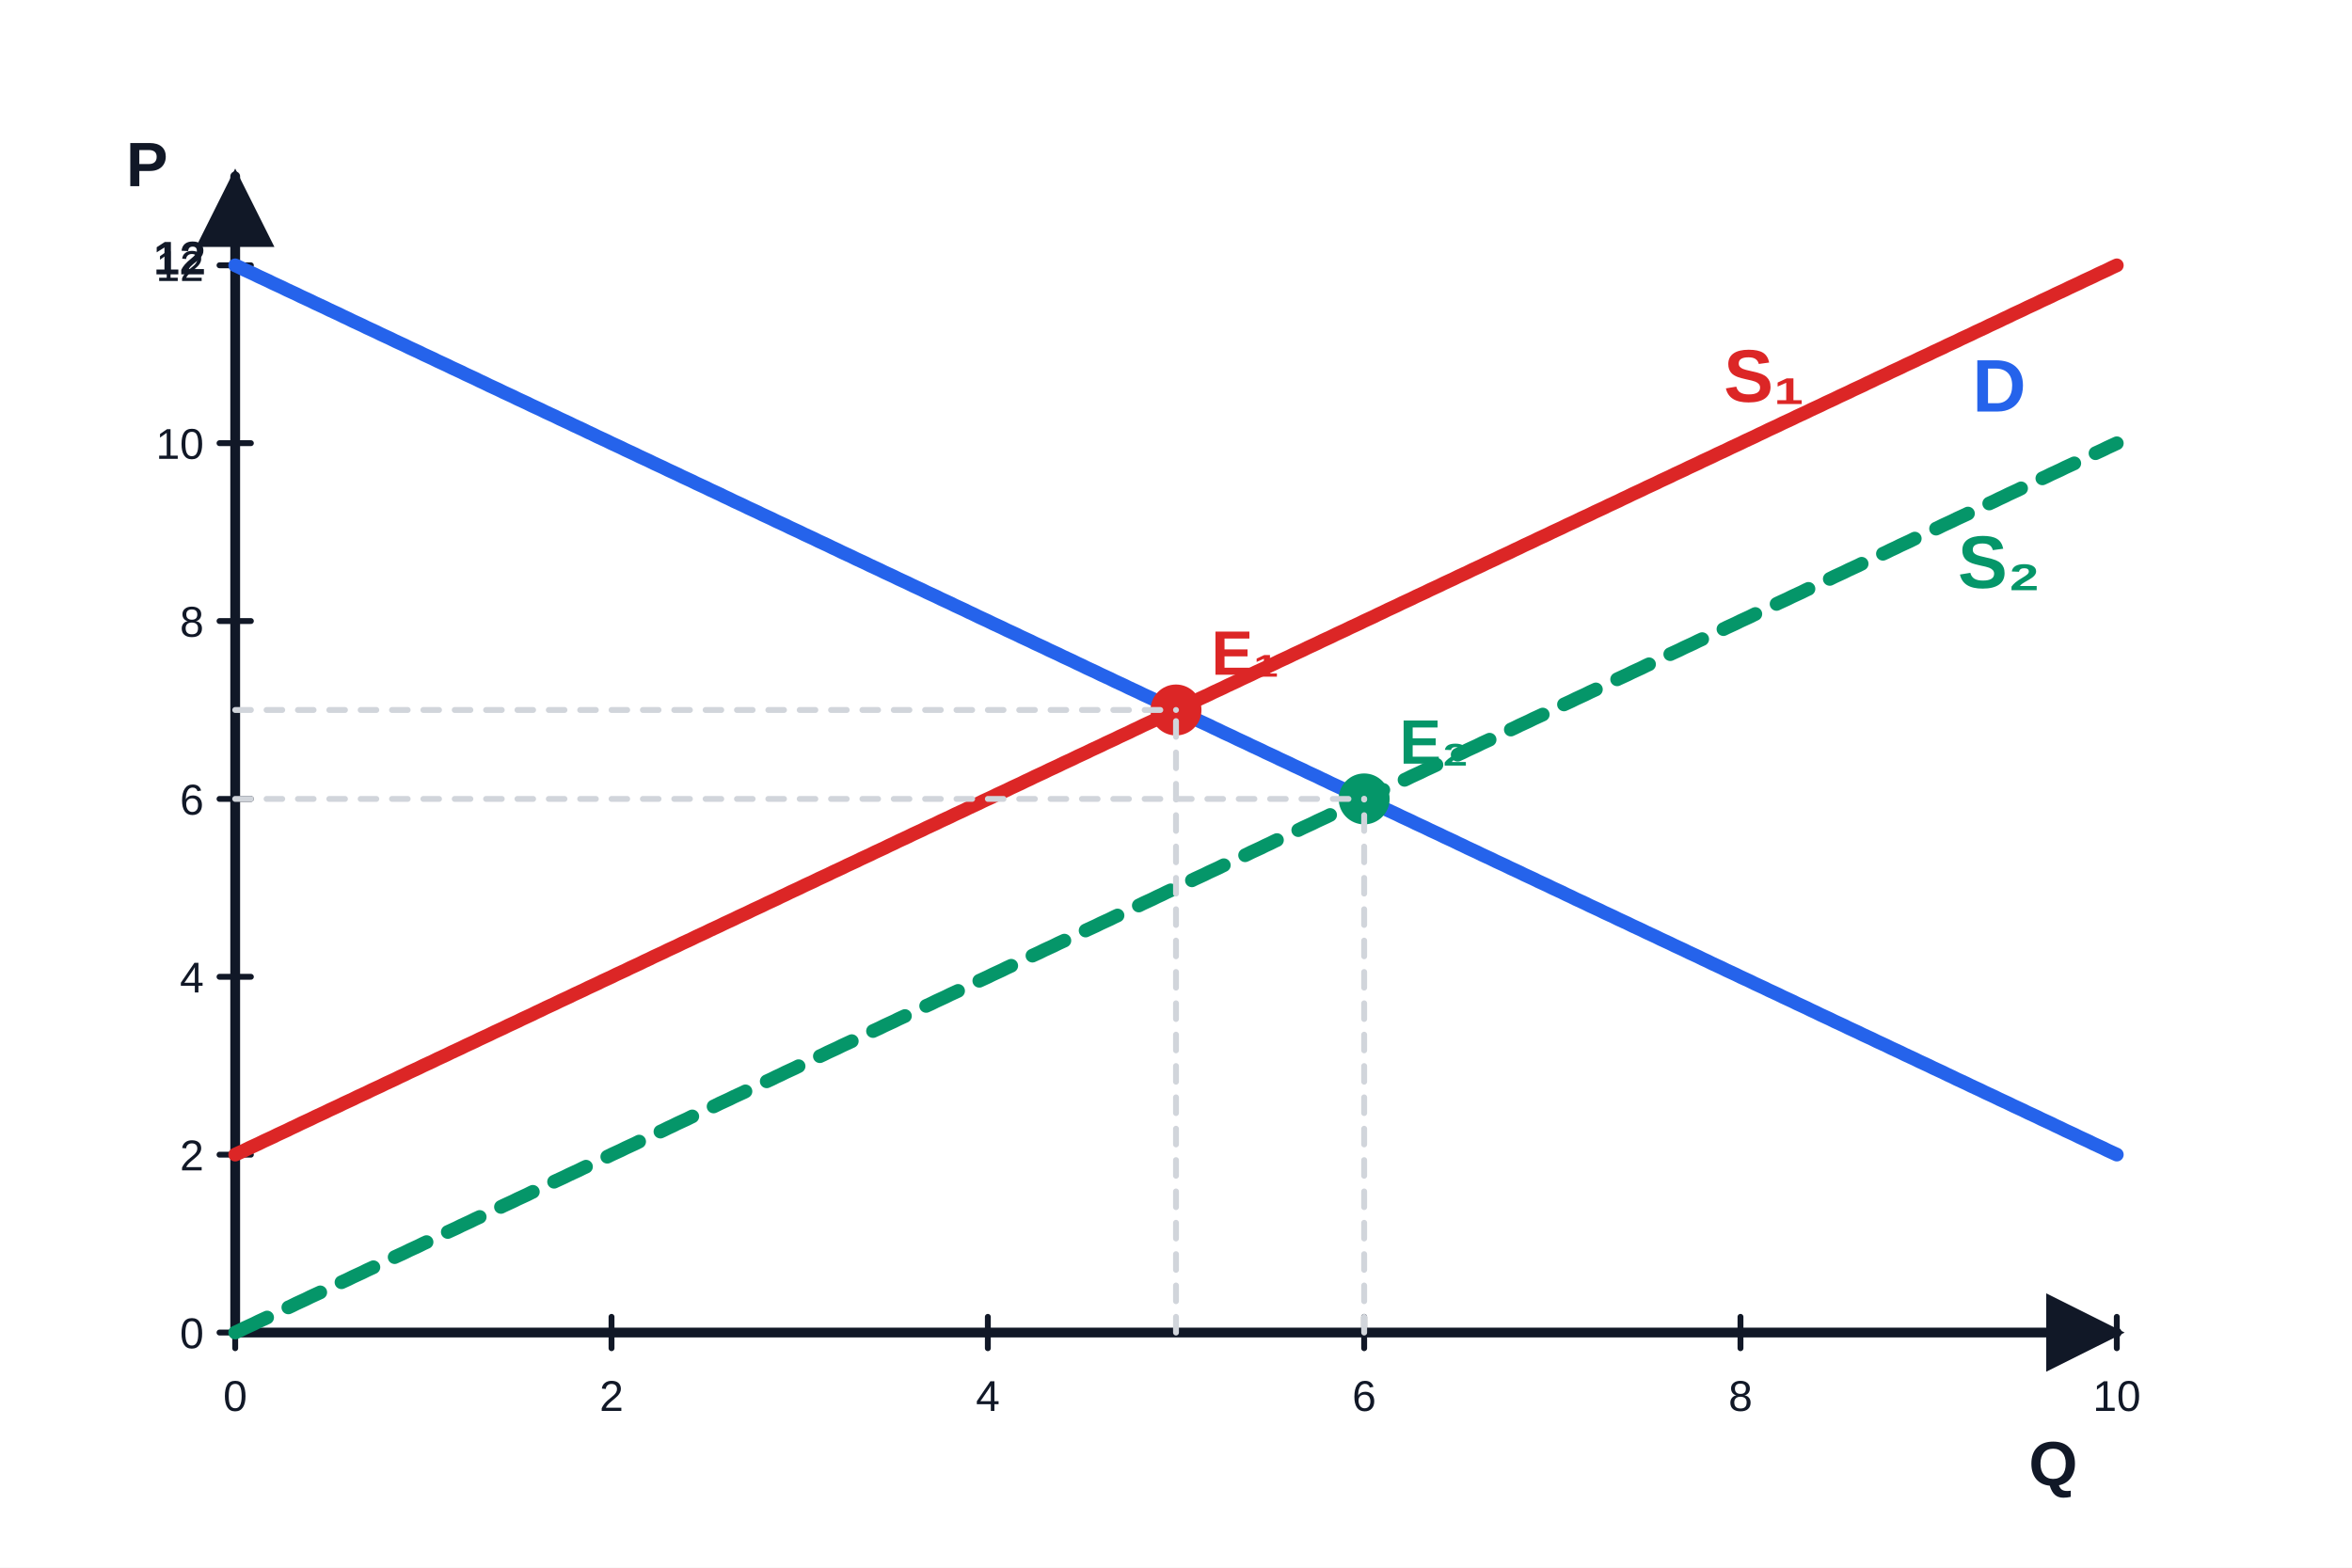
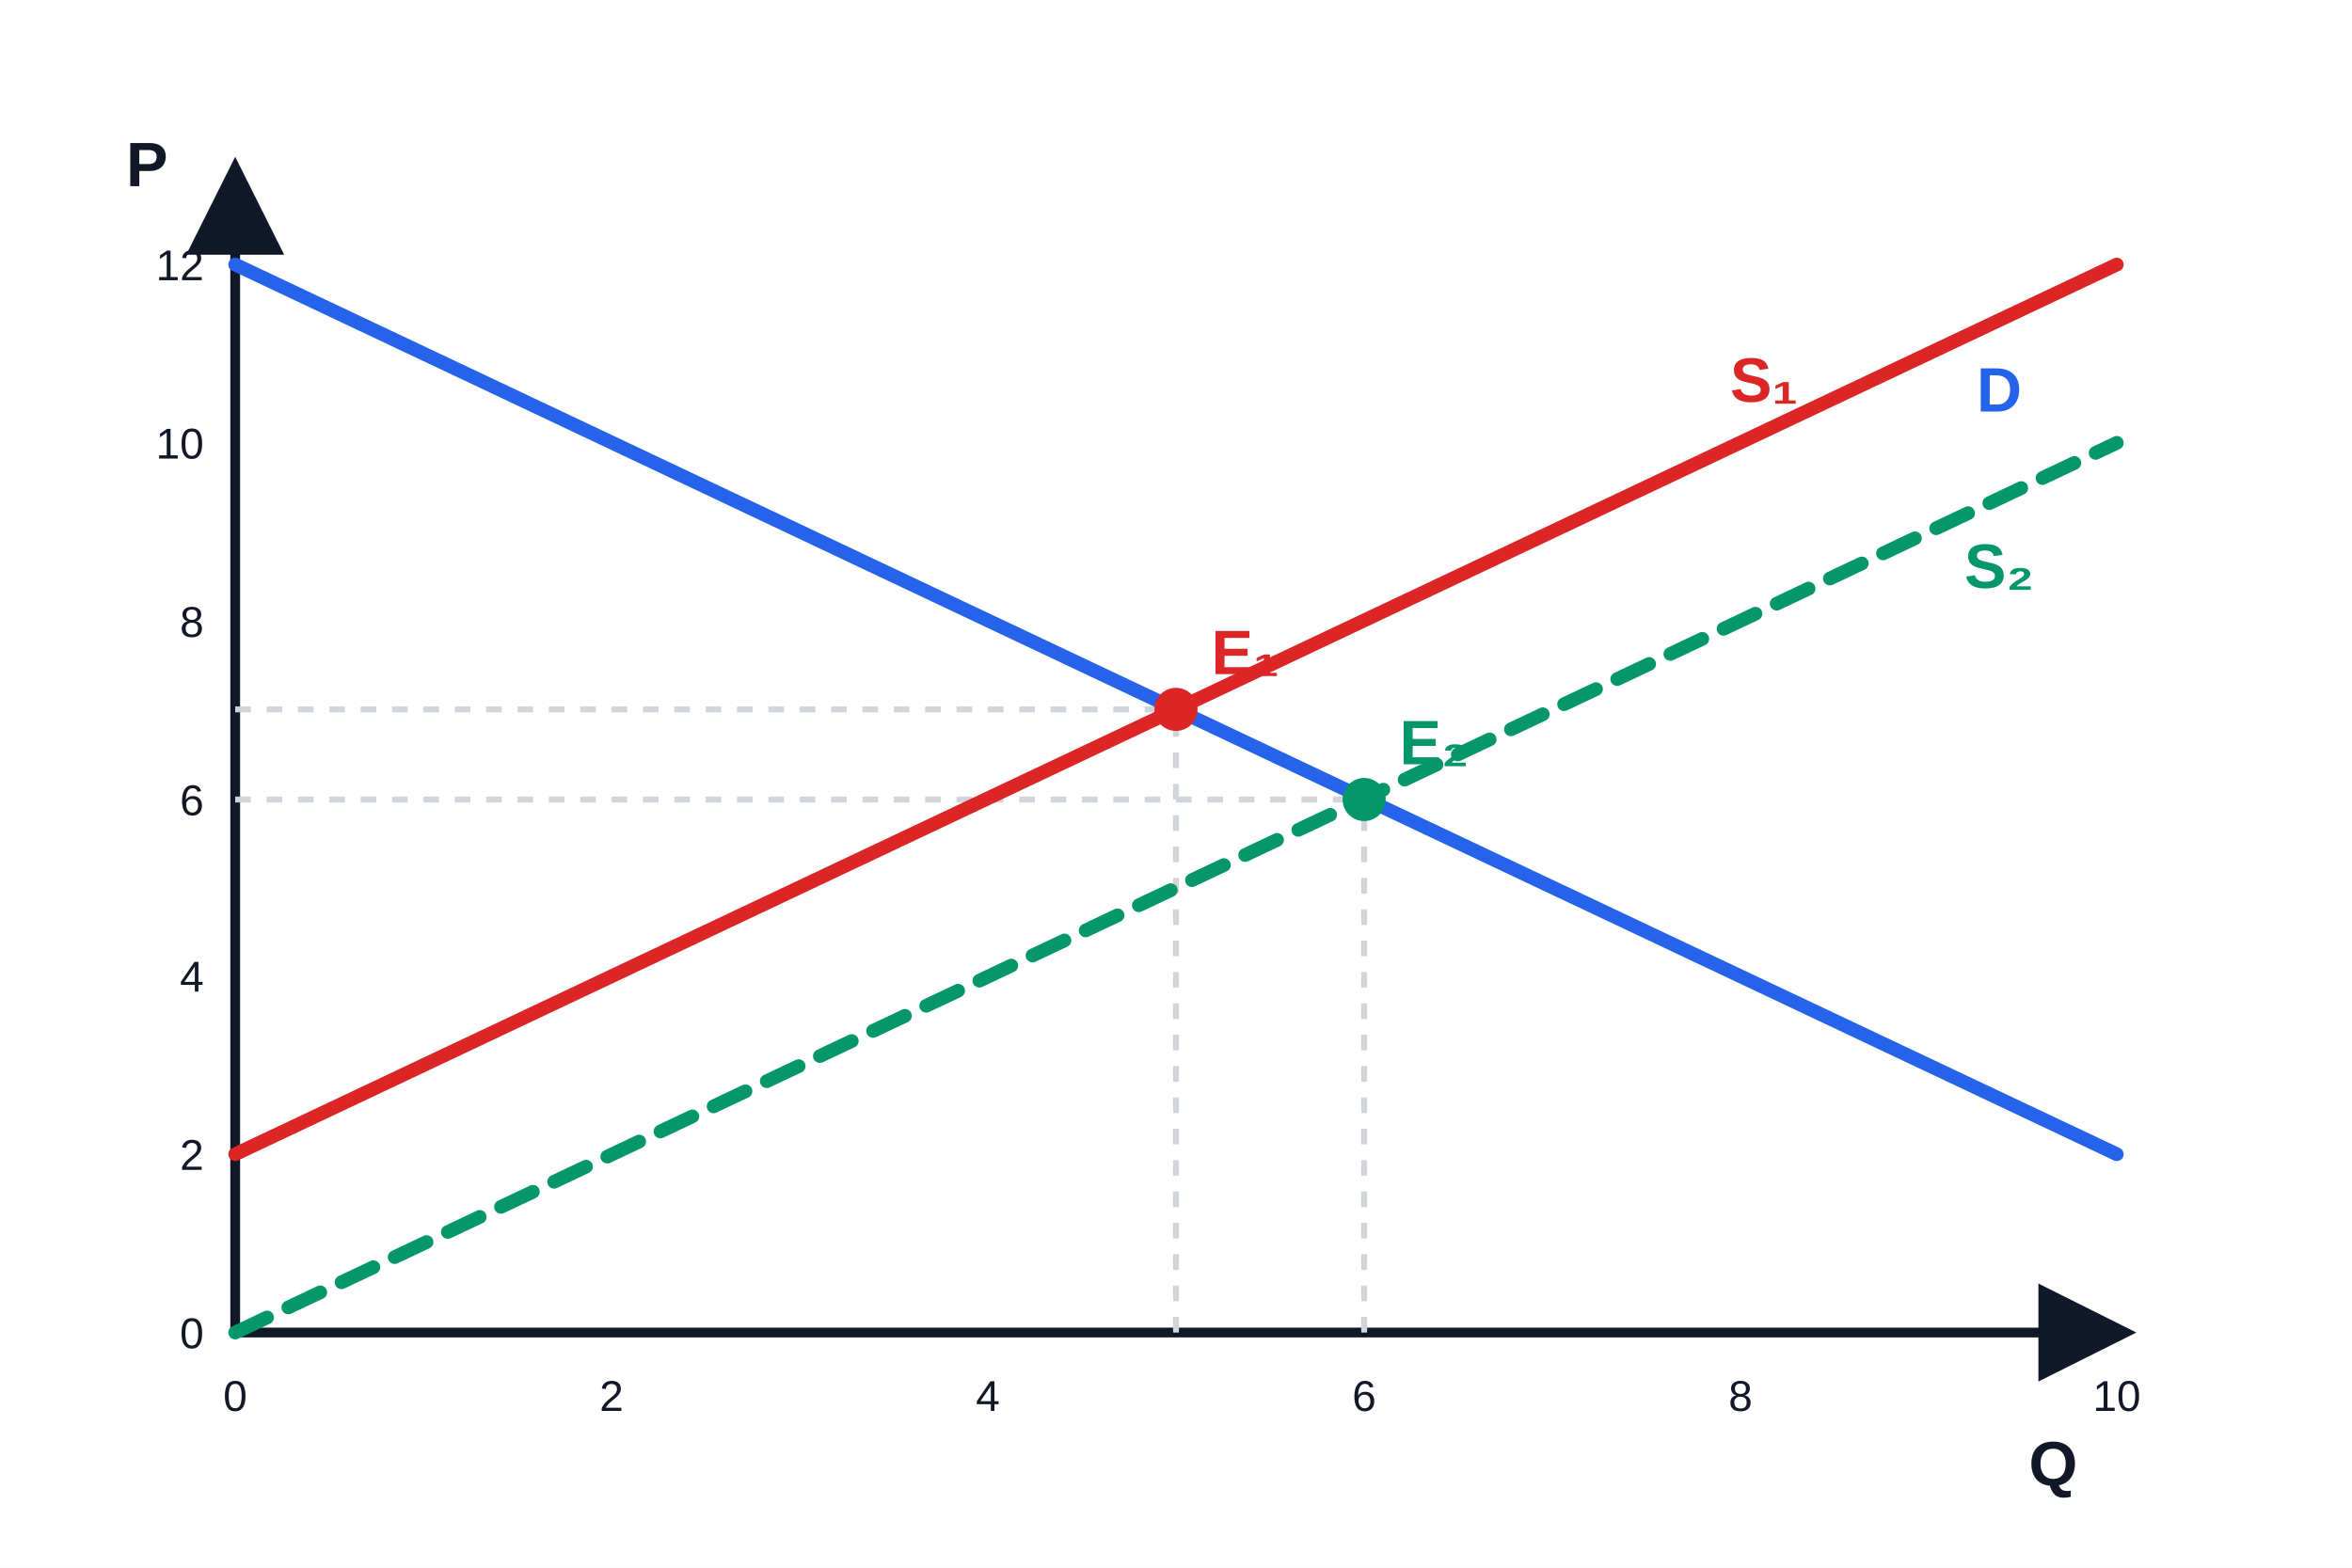
- <svg xmlns="http://www.w3.org/2000/svg" width="1200" height="800" viewBox="0 0 1200 800" role="img">
-   <rect width="1200" height="800" fill="#ffffff" />
+ <svg xmlns="http://www.w3.org/2000/svg" width="1200" height="800" viewBox="0 0 1200 800" role="img" aria-label="Demand and supply diagram">
+   <rect width="1200" height="800" fill="#fff" />
  <defs>
-     <marker id="arrow" viewBox="0 0 10 10" refX="9" refY="5" markerWidth="8" markerHeight="8" orient="auto-start-reverse">
-       <path d="M 0 0 L 10 5 L 0 10 z" fill="#111827" />
-     </marker>
-     <marker id="arrowBlue" viewBox="0 0 10 10" refX="9" refY="5" markerWidth="8" markerHeight="8" orient="auto-start-reverse">
-       <path d="M 0 0 L 10 5 L 0 10 z" fill="#2563eb" />
-     </marker>
-     <marker id="arrowRed" viewBox="0 0 10 10" refX="9" refY="5" markerWidth="8" markerHeight="8" orient="auto-start-reverse">
-       <path d="M 0 0 L 10 5 L 0 10 z" fill="#dc2626" />
+     <marker id="arrow" markerWidth="10" markerHeight="10" refX="8" refY="5" orient="auto">
+       <path d="M0 0L10 5L0 10Z" fill="#111827" />
    </marker>
  </defs>
-   <line x1="120" y1="680" x2="1080" y2="680" stroke="#111827" stroke-width="5" stroke-linecap="round" marker-end="url(#arrow)" opacity="1" />
-   <line x1="120" y1="680" x2="120" y2="90" stroke="#111827" stroke-width="5" stroke-linecap="round" marker-end="url(#arrow)" opacity="1" />
-   <text x="1060" y="758" text-anchor="end" font-family="Arial,DejaVu Sans,sans-serif" font-size="32" font-weight="600" fill="#111827" style="">Q</text>
-   <text x="75" y="95" text-anchor="middle" font-family="Arial,DejaVu Sans,sans-serif" font-size="32" font-weight="600" fill="#111827" style="">P</text>
-   <line x1="120.0" y1="672" x2="120.0" y2="688" stroke="#111827" stroke-width="3" stroke-linecap="round" opacity="1" />
-   <text x="120.0" y="720" text-anchor="middle" font-family="Arial,DejaVu Sans,sans-serif" font-size="22" font-weight="500" fill="#111827" style="">0</text>
-   <line x1="312.0" y1="672" x2="312.0" y2="688" stroke="#111827" stroke-width="3" stroke-linecap="round" opacity="1" />
-   <text x="312.0" y="720" text-anchor="middle" font-family="Arial,DejaVu Sans,sans-serif" font-size="22" font-weight="500" fill="#111827" style="">2</text>
-   <line x1="504.0" y1="672" x2="504.0" y2="688" stroke="#111827" stroke-width="3" stroke-linecap="round" opacity="1" />
-   <text x="504.0" y="720" text-anchor="middle" font-family="Arial,DejaVu Sans,sans-serif" font-size="22" font-weight="500" fill="#111827" style="">4</text>
-   <line x1="696.0" y1="672" x2="696.0" y2="688" stroke="#111827" stroke-width="3" stroke-linecap="round" opacity="1" />
-   <text x="696.0" y="720" text-anchor="middle" font-family="Arial,DejaVu Sans,sans-serif" font-size="22" font-weight="500" fill="#111827" style="">6</text>
-   <line x1="888.0" y1="672" x2="888.0" y2="688" stroke="#111827" stroke-width="3" stroke-linecap="round" opacity="1" />
-   <text x="888.0" y="720" text-anchor="middle" font-family="Arial,DejaVu Sans,sans-serif" font-size="22" font-weight="500" fill="#111827" style="">8</text>
-   <line x1="1080.0" y1="672" x2="1080.0" y2="688" stroke="#111827" stroke-width="3" stroke-linecap="round" opacity="1" />
-   <text x="1080.0" y="720" text-anchor="middle" font-family="Arial,DejaVu Sans,sans-serif" font-size="22" font-weight="500" fill="#111827" style="">10</text>
-   <line x1="112" y1="680.0" x2="128" y2="680.0" stroke="#111827" stroke-width="3" stroke-linecap="round" opacity="1" />
-   <text x="104" y="688.0" text-anchor="end" font-family="Arial,DejaVu Sans,sans-serif" font-size="22" font-weight="500" fill="#111827" style="">0</text>
-   <line x1="112" y1="589.231" x2="128" y2="589.231" stroke="#111827" stroke-width="3" stroke-linecap="round" opacity="1" />
-   <text x="104" y="597.231" text-anchor="end" font-family="Arial,DejaVu Sans,sans-serif" font-size="22" font-weight="500" fill="#111827" style="">2</text>
-   <line x1="112" y1="498.462" x2="128" y2="498.462" stroke="#111827" stroke-width="3" stroke-linecap="round" opacity="1" />
-   <text x="104" y="506.462" text-anchor="end" font-family="Arial,DejaVu Sans,sans-serif" font-size="22" font-weight="500" fill="#111827" style="">4</text>
-   <line x1="112" y1="407.692" x2="128" y2="407.692" stroke="#111827" stroke-width="3" stroke-linecap="round" opacity="1" />
-   <text x="104" y="415.692" text-anchor="end" font-family="Arial,DejaVu Sans,sans-serif" font-size="22" font-weight="500" fill="#111827" style="">6</text>
-   <line x1="112" y1="316.923" x2="128" y2="316.923" stroke="#111827" stroke-width="3" stroke-linecap="round" opacity="1" />
-   <text x="104" y="324.923" text-anchor="end" font-family="Arial,DejaVu Sans,sans-serif" font-size="22" font-weight="500" fill="#111827" style="">8</text>
-   <line x1="112" y1="226.154" x2="128" y2="226.154" stroke="#111827" stroke-width="3" stroke-linecap="round" opacity="1" />
-   <text x="104" y="234.154" text-anchor="end" font-family="Arial,DejaVu Sans,sans-serif" font-size="22" font-weight="500" fill="#111827" style="">10</text>
-   <line x1="112" y1="135.385" x2="128" y2="135.385" stroke="#111827" stroke-width="3" stroke-linecap="round" opacity="1" />
-   <text x="104" y="143.385" text-anchor="end" font-family="Arial,DejaVu Sans,sans-serif" font-size="22" font-weight="500" fill="#111827" style="">12</text>
-   <polyline points="120.0,135.4 122.4,136.5 124.8,137.7 127.2,138.8 129.6,139.9 132.0,141.1 134.4,142.2 136.8,143.3 139.2,144.5 141.6,145.6 144.0,146.7 146.4,147.9 148.8,149.0 151.2,150.1 153.6,151.3 156.0,152.4 158.4,153.5 160.8,154.7 163.2,155.8 165.6,156.9 168.0,158.1 170.4,159.2 172.8,160.3 175.2,161.5 177.6,162.6 180.0,163.8 182.4,164.9 184.8,166.0 187.2,167.2 189.6,168.3 192.0,169.4 194.4,170.6 196.8,171.7 199.2,172.8 201.6,174.0 204.0,175.1 206.4,176.2 208.8,177.4 211.2,178.5 213.6,179.6 216.0,180.8 218.4,181.9 220.8,183.0 223.2,184.2 225.6,185.3 228.0,186.4 230.4,187.6 232.8,188.7 235.2,189.8 237.6,191.0 240.0,192.1 242.4,193.2 244.8,194.4 247.2,195.5 249.6,196.7 252.0,197.8 254.4,198.9 256.8,200.1 259.2,201.2 261.6,202.3 264.0,203.5 266.4,204.6 268.8,205.7 271.2,206.9 273.6,208.0 276.0,209.1 278.4,210.3 280.8,211.4 283.2,212.5 285.6,213.7 288.0,214.8 290.4,215.9 292.8,217.1 295.2,218.2 297.6,219.3 300.0,220.5 302.4,221.6 304.8,222.8 307.2,223.9 309.6,225.0 312.0,226.2 314.4,227.3 316.8,228.4 319.2,229.6 321.6,230.7 324.0,231.8 326.4,233.0 328.8,234.1 331.2,235.2 333.6,236.4 336.0,237.5 338.4,238.6 340.8,239.8 343.2,240.9 345.6,242.0 348.0,243.2 350.4,244.3 352.8,245.4 355.2,246.6 357.6,247.7 360.0,248.8 362.4,250.0 364.8,251.1 367.2,252.2 369.6,253.4 372.0,254.5 374.4,255.7 376.8,256.8 379.2,257.9 381.6,259.1 384.0,260.2 386.4,261.3 388.8,262.5 391.2,263.6 393.6,264.7 396.0,265.9 398.4,267.0 400.8,268.1 403.2,269.3 405.6,270.4 408.0,271.5 410.4,272.7 412.8,273.8 415.2,274.9 417.6,276.1 420.0,277.2 422.4,278.3 424.8,279.5 427.2,280.6 429.6,281.8 432.0,282.9 434.4,284.0 436.8,285.2 439.2,286.3 441.6,287.4 444.0,288.6 446.4,289.7 448.8,290.8 451.2,292.0 453.6,293.1 456.0,294.2 458.4,295.4 460.8,296.5 463.2,297.6 465.6,298.8 468.0,299.9 470.4,301.0 472.8,302.2 475.2,303.3 477.6,304.4 480.0,305.6 482.4,306.7 484.8,307.8 487.2,309.0 489.6,310.1 492.0,311.2 494.4,312.4 496.8,313.5 499.2,314.7 501.6,315.8 504.0,316.9 506.4,318.1 508.8,319.2 511.2,320.3 513.6,321.5 516.0,322.6 518.4,323.7 520.8,324.9 523.2,326.0 525.6,327.1 528.0,328.3 530.4,329.4 532.8,330.5 535.2,331.7 537.6,332.8 540.0,333.9 542.4,335.1 544.8,336.2 547.2,337.3 549.6,338.5 552.0,339.6 554.4,340.8 556.8,341.9 559.2,343.0 561.6,344.2 564.0,345.3 566.4,346.4 568.8,347.6 571.2,348.7 573.6,349.8 576.0,351.0 578.4,352.1 580.8,353.2 583.2,354.4 585.6,355.5 588.0,356.6 590.4,357.8 592.8,358.9 595.2,360.0 597.6,361.2 600.0,362.3 602.4,363.4 604.8,364.6 607.2,365.7 609.6,366.8 612.0,368.0 614.4,369.1 616.8,370.2 619.2,371.4 621.6,372.5 624.0,373.7 626.4,374.8 628.8,375.9 631.2,377.1 633.6,378.2 636.0,379.3 638.4,380.5 640.8,381.6 643.2,382.7 645.6,383.9 648.0,385.0 650.4,386.1 652.8,387.3 655.2,388.4 657.6,389.5 660.0,390.7 662.4,391.8 664.8,392.9 667.2,394.1 669.6,395.2 672.0,396.3 674.4,397.5 676.8,398.6 679.2,399.8 681.6,400.9 684.0,402.0 686.4,403.2 688.8,404.3 691.2,405.4 693.6,406.6 696.0,407.7 698.4,408.8 700.8,410.0 703.2,411.1 705.6,412.2 708.0,413.4 710.4,414.5 712.8,415.6 715.2,416.8 717.6,417.9 720.0,419.0 722.4,420.2 724.8,421.3 727.2,422.4 729.6,423.6 732.0,424.7 734.4,425.8 736.8,427.0 739.2,428.1 741.6,429.2 744.0,430.4 746.4,431.5 748.8,432.7 751.2,433.8 753.6,434.9 756.0,436.1 758.4,437.2 760.8,438.3 763.2,439.5 765.6,440.6 768.0,441.7 770.4,442.9 772.8,444.0 775.2,445.1 777.6,446.3 780.0,447.4 782.4,448.5 784.8,449.7 787.2,450.8 789.6,451.9 792.0,453.1 794.4,454.2 796.8,455.3 799.2,456.5 801.6,457.6 804.0,458.8 806.4,459.9 808.8,461.0 811.2,462.2 813.6,463.3 816.0,464.4 818.4,465.6 820.8,466.7 823.2,467.8 825.6,469.0 828.0,470.1 830.4,471.2 832.8,472.4 835.2,473.5 837.6,474.6 840.0,475.8 842.4,476.9 844.8,478.0 847.2,479.2 849.6,480.3 852.0,481.4 854.4,482.6 856.8,483.7 859.2,484.8 861.6,486.0 864.0,487.1 866.4,488.2 868.8,489.4 871.2,490.5 873.6,491.7 876.0,492.8 878.4,493.9 880.8,495.1 883.2,496.2 885.6,497.3 888.0,498.5 890.4,499.6 892.8,500.7 895.2,501.9 897.6,503.0 900.0,504.1 902.4,505.3 904.8,506.4 907.2,507.5 909.6,508.7 912.0,509.8 914.4,510.9 916.8,512.1 919.2,513.2 921.6,514.3 924.0,515.5 926.4,516.6 928.8,517.8 931.2,518.9 933.6,520.0 936.0,521.2 938.4,522.3 940.8,523.4 943.2,524.6 945.6,525.7 948.0,526.8 950.4,528.0 952.8,529.1 955.2,530.2 957.6,531.4 960.0,532.5 962.4,533.6 964.8,534.8 967.2,535.9 969.6,537.0 972.0,538.2 974.4,539.3 976.8,540.4 979.2,541.6 981.6,542.7 984.0,543.8 986.4,545.0 988.8,546.1 991.2,547.2 993.6,548.4 996.0,549.5 998.4,550.7 1000.8,551.8 1003.2,552.9 1005.6,554.1 1008.0,555.2 1010.4,556.3 1012.8,557.5 1015.2,558.6 1017.6,559.7 1020.0,560.9 1022.4,562.0 1024.8,563.1 1027.2,564.3 1029.6,565.4 1032.0,566.5 1034.4,567.7 1036.8,568.8 1039.2,569.9 1041.6,571.1 1044.0,572.2 1046.4,573.3 1048.8,574.5 1051.2,575.6 1053.6,576.8 1056.0,577.9 1058.4,579.0 1060.8,580.2 1063.2,581.3 1065.6,582.4 1068.0,583.6 1070.4,584.7 1072.8,585.8 1075.2,587.0 1077.6,588.1 1080.0,589.2" fill="none" stroke="#2563eb" stroke-width="7" stroke-linecap="round" stroke-linejoin="round" opacity="1" />
-   <polyline points="120.0,589.2 122.4,588.1 124.8,587.0 127.2,585.8 129.6,584.7 132.0,583.6 134.4,582.4 136.8,581.3 139.2,580.2 141.6,579.0 144.0,577.9 146.4,576.8 148.8,575.6 151.2,574.5 153.6,573.3 156.0,572.2 158.4,571.1 160.8,569.9 163.2,568.8 165.6,567.7 168.0,566.5 170.4,565.4 172.8,564.3 175.2,563.1 177.6,562.0 180.0,560.9 182.4,559.7 184.8,558.6 187.2,557.5 189.6,556.3 192.0,555.2 194.4,554.1 196.8,552.9 199.2,551.8 201.6,550.7 204.0,549.5 206.4,548.4 208.8,547.2 211.2,546.1 213.6,545.0 216.0,543.8 218.4,542.7 220.8,541.6 223.2,540.4 225.6,539.3 228.0,538.2 230.4,537.0 232.8,535.9 235.2,534.8 237.6,533.6 240.0,532.5 242.4,531.4 244.8,530.2 247.2,529.1 249.6,528.0 252.0,526.8 254.4,525.7 256.8,524.6 259.2,523.4 261.6,522.3 264.0,521.2 266.4,520.0 268.8,518.9 271.2,517.8 273.6,516.6 276.0,515.5 278.4,514.3 280.8,513.2 283.2,512.1 285.6,510.9 288.0,509.8 290.4,508.7 292.8,507.5 295.2,506.4 297.6,505.3 300.0,504.1 302.4,503.0 304.8,501.9 307.2,500.7 309.6,499.6 312.0,498.5 314.4,497.3 316.8,496.2 319.2,495.1 321.6,493.9 324.0,492.8 326.4,491.7 328.8,490.5 331.2,489.4 333.6,488.2 336.0,487.1 338.4,486.0 340.8,484.8 343.2,483.7 345.6,482.6 348.0,481.4 350.4,480.3 352.8,479.2 355.2,478.0 357.6,476.9 360.0,475.8 362.4,474.6 364.8,473.5 367.2,472.4 369.6,471.2 372.0,470.1 374.4,469.0 376.8,467.8 379.2,466.7 381.6,465.6 384.0,464.4 386.4,463.3 388.8,462.2 391.2,461.0 393.6,459.9 396.0,458.8 398.4,457.6 400.8,456.5 403.2,455.3 405.6,454.2 408.0,453.1 410.4,451.9 412.8,450.8 415.2,449.7 417.6,448.5 420.0,447.4 422.4,446.3 424.8,445.1 427.2,444.0 429.6,442.9 432.0,441.7 434.4,440.6 436.8,439.5 439.2,438.3 441.6,437.2 444.0,436.1 446.4,434.9 448.8,433.8 451.2,432.7 453.6,431.5 456.0,430.4 458.4,429.2 460.8,428.1 463.2,427.0 465.6,425.8 468.0,424.7 470.4,423.6 472.8,422.4 475.2,421.3 477.6,420.2 480.0,419.0 482.4,417.9 484.8,416.8 487.2,415.6 489.6,414.5 492.0,413.4 494.4,412.2 496.8,411.1 499.2,410.0 501.6,408.8 504.0,407.7 506.4,406.6 508.8,405.4 511.2,404.3 513.6,403.2 516.0,402.0 518.4,400.9 520.8,399.8 523.2,398.6 525.6,397.5 528.0,396.3 530.4,395.2 532.8,394.1 535.2,392.9 537.6,391.8 540.0,390.7 542.4,389.5 544.8,388.4 547.2,387.3 549.6,386.1 552.0,385.0 554.4,383.9 556.8,382.7 559.2,381.6 561.6,380.5 564.0,379.3 566.4,378.2 568.8,377.1 571.2,375.9 573.6,374.8 576.0,373.7 578.4,372.5 580.8,371.4 583.2,370.2 585.6,369.1 588.0,368.0 590.4,366.8 592.8,365.7 595.2,364.6 597.6,363.4 600.0,362.3 602.4,361.2 604.8,360.0 607.2,358.9 609.6,357.8 612.0,356.6 614.4,355.5 616.8,354.4 619.2,353.2 621.6,352.1 624.0,351.0 626.4,349.8 628.8,348.7 631.2,347.6 633.6,346.4 636.0,345.3 638.4,344.2 640.8,343.0 643.2,341.9 645.6,340.8 648.0,339.6 650.4,338.5 652.8,337.3 655.2,336.2 657.6,335.1 660.0,333.9 662.4,332.8 664.8,331.7 667.2,330.5 669.6,329.4 672.0,328.3 674.4,327.1 676.8,326.0 679.2,324.9 681.6,323.7 684.0,322.6 686.4,321.5 688.8,320.3 691.2,319.2 693.6,318.1 696.0,316.9 698.4,315.8 700.8,314.7 703.2,313.5 705.6,312.4 708.0,311.2 710.4,310.1 712.8,309.0 715.2,307.8 717.6,306.7 720.0,305.6 722.4,304.4 724.8,303.3 727.2,302.2 729.6,301.0 732.0,299.9 734.4,298.8 736.8,297.6 739.2,296.5 741.6,295.4 744.0,294.2 746.4,293.1 748.8,292.0 751.2,290.8 753.6,289.7 756.0,288.6 758.4,287.4 760.8,286.3 763.2,285.2 765.6,284.0 768.0,282.9 770.4,281.8 772.8,280.6 775.2,279.5 777.6,278.3 780.0,277.2 782.4,276.1 784.8,274.9 787.2,273.8 789.6,272.7 792.0,271.5 794.4,270.4 796.8,269.3 799.2,268.1 801.6,267.0 804.0,265.9 806.4,264.7 808.8,263.6 811.2,262.5 813.6,261.3 816.0,260.2 818.4,259.1 820.8,257.9 823.2,256.8 825.6,255.7 828.0,254.5 830.4,253.4 832.8,252.2 835.2,251.1 837.6,250.0 840.0,248.8 842.4,247.7 844.8,246.6 847.2,245.4 849.6,244.3 852.0,243.2 854.4,242.0 856.8,240.9 859.2,239.8 861.6,238.6 864.0,237.5 866.4,236.4 868.8,235.2 871.2,234.1 873.6,233.0 876.0,231.8 878.4,230.7 880.8,229.6 883.2,228.4 885.6,227.3 888.0,226.2 890.4,225.0 892.8,223.9 895.2,222.8 897.6,221.6 900.0,220.5 902.4,219.3 904.8,218.2 907.2,217.1 909.6,215.9 912.0,214.8 914.4,213.7 916.8,212.5 919.2,211.4 921.6,210.3 924.0,209.1 926.4,208.0 928.8,206.9 931.2,205.7 933.6,204.6 936.0,203.5 938.4,202.3 940.8,201.2 943.2,200.1 945.6,198.9 948.0,197.8 950.4,196.7 952.8,195.5 955.2,194.4 957.6,193.2 960.0,192.1 962.4,191.0 964.8,189.8 967.2,188.7 969.6,187.6 972.0,186.4 974.4,185.3 976.8,184.2 979.2,183.0 981.6,181.9 984.0,180.8 986.4,179.6 988.8,178.5 991.2,177.4 993.6,176.2 996.0,175.1 998.4,174.0 1000.8,172.8 1003.2,171.7 1005.6,170.6 1008.0,169.4 1010.4,168.3 1012.8,167.2 1015.2,166.0 1017.6,164.9 1020.0,163.8 1022.4,162.6 1024.8,161.5 1027.2,160.3 1029.6,159.2 1032.0,158.1 1034.4,156.9 1036.8,155.8 1039.2,154.7 1041.6,153.5 1044.0,152.4 1046.4,151.3 1048.8,150.1 1051.2,149.0 1053.6,147.9 1056.0,146.7 1058.4,145.6 1060.8,144.5 1063.2,143.3 1065.6,142.2 1068.0,141.1 1070.4,139.9 1072.8,138.8 1075.2,137.7 1077.6,136.5 1080.0,135.4" fill="none" stroke="#dc2626" stroke-width="7" stroke-linecap="round" stroke-linejoin="round" opacity="1" />
-   <polyline points="120.0,680.0 122.4,678.9 124.8,677.7 127.2,676.6 129.6,675.5 132.0,674.3 134.4,673.2 136.8,672.1 139.2,670.9 141.6,669.8 144.0,668.7 146.4,667.5 148.8,666.4 151.2,665.2 153.6,664.1 156.0,663.0 158.4,661.8 160.8,660.7 163.2,659.6 165.6,658.4 168.0,657.3 170.4,656.2 172.8,655.0 175.2,653.9 177.6,652.8 180.0,651.6 182.4,650.5 184.8,649.4 187.2,648.2 189.6,647.1 192.0,646.0 194.4,644.8 196.8,643.7 199.2,642.6 201.6,641.4 204.0,640.3 206.4,639.2 208.8,638.0 211.2,636.9 213.6,635.8 216.0,634.6 218.4,633.5 220.8,632.3 223.2,631.2 225.6,630.1 228.0,628.9 230.4,627.8 232.8,626.7 235.2,625.5 237.6,624.4 240.0,623.3 242.4,622.1 244.8,621.0 247.2,619.9 249.6,618.7 252.0,617.6 254.4,616.5 256.8,615.3 259.2,614.2 261.6,613.1 264.0,611.9 266.4,610.8 268.8,609.7 271.2,608.5 273.6,607.4 276.0,606.2 278.4,605.1 280.8,604.0 283.2,602.8 285.6,601.7 288.0,600.6 290.4,599.4 292.8,598.3 295.2,597.2 297.6,596.0 300.0,594.9 302.4,593.8 304.8,592.6 307.2,591.5 309.6,590.4 312.0,589.2 314.4,588.1 316.8,587.0 319.2,585.8 321.6,584.7 324.0,583.6 326.4,582.4 328.8,581.3 331.2,580.2 333.6,579.0 336.0,577.9 338.4,576.8 340.8,575.6 343.2,574.5 345.6,573.3 348.0,572.2 350.4,571.1 352.8,569.9 355.2,568.8 357.6,567.7 360.0,566.5 362.4,565.4 364.8,564.3 367.2,563.1 369.6,562.0 372.0,560.9 374.4,559.7 376.8,558.6 379.2,557.5 381.6,556.3 384.0,555.2 386.4,554.1 388.8,552.9 391.2,551.8 393.6,550.7 396.0,549.5 398.4,548.4 400.8,547.2 403.2,546.1 405.6,545.0 408.0,543.8 410.4,542.7 412.8,541.6 415.2,540.4 417.6,539.3 420.0,538.2 422.4,537.0 424.8,535.9 427.2,534.8 429.6,533.6 432.0,532.5 434.4,531.4 436.8,530.2 439.2,529.1 441.6,528.0 444.0,526.8 446.4,525.7 448.8,524.6 451.2,523.4 453.6,522.3 456.0,521.2 458.4,520.0 460.8,518.9 463.2,517.8 465.6,516.6 468.0,515.5 470.4,514.3 472.8,513.2 475.2,512.1 477.6,510.9 480.0,509.8 482.4,508.7 484.8,507.5 487.2,506.4 489.6,505.3 492.0,504.1 494.4,503.0 496.8,501.9 499.2,500.7 501.6,499.6 504.0,498.5 506.4,497.3 508.8,496.2 511.2,495.1 513.6,493.9 516.0,492.8 518.4,491.7 520.8,490.5 523.2,489.4 525.6,488.2 528.0,487.1 530.4,486.0 532.8,484.8 535.2,483.7 537.6,482.6 540.0,481.4 542.4,480.3 544.8,479.2 547.2,478.0 549.6,476.9 552.0,475.8 554.4,474.6 556.8,473.5 559.2,472.4 561.6,471.2 564.0,470.1 566.4,469.0 568.8,467.8 571.2,466.7 573.6,465.6 576.0,464.4 578.4,463.3 580.8,462.2 583.2,461.0 585.6,459.9 588.0,458.8 590.4,457.6 592.8,456.5 595.2,455.3 597.6,454.2 600.0,453.1 602.4,451.9 604.8,450.8 607.2,449.7 609.6,448.5 612.0,447.4 614.4,446.3 616.8,445.1 619.2,444.0 621.6,442.9 624.0,441.7 626.4,440.6 628.8,439.5 631.2,438.3 633.6,437.2 636.0,436.1 638.4,434.9 640.8,433.8 643.2,432.7 645.6,431.5 648.0,430.4 650.4,429.2 652.8,428.1 655.2,427.0 657.6,425.8 660.0,424.7 662.4,423.6 664.8,422.4 667.2,421.3 669.6,420.2 672.0,419.0 674.4,417.9 676.8,416.8 679.2,415.6 681.6,414.5 684.0,413.4 686.4,412.2 688.8,411.1 691.2,410.0 693.6,408.8 696.0,407.7 698.4,406.6 700.8,405.4 703.2,404.3 705.6,403.2 708.0,402.0 710.4,400.9 712.8,399.8 715.2,398.6 717.6,397.5 720.0,396.3 722.4,395.2 724.8,394.1 727.2,392.9 729.6,391.8 732.0,390.7 734.4,389.5 736.8,388.4 739.2,387.3 741.6,386.1 744.0,385.0 746.4,383.9 748.8,382.7 751.2,381.6 753.6,380.5 756.0,379.3 758.4,378.2 760.8,377.1 763.2,375.9 765.6,374.8 768.0,373.7 770.4,372.5 772.8,371.4 775.2,370.2 777.6,369.1 780.0,368.0 782.4,366.8 784.8,365.7 787.2,364.6 789.6,363.4 792.0,362.3 794.4,361.2 796.8,360.0 799.2,358.9 801.6,357.8 804.0,356.6 806.4,355.5 808.8,354.4 811.2,353.2 813.6,352.1 816.0,351.0 818.4,349.8 820.8,348.7 823.2,347.6 825.6,346.4 828.0,345.3 830.4,344.2 832.8,343.0 835.2,341.9 837.6,340.8 840.0,339.6 842.4,338.5 844.8,337.3 847.2,336.2 849.6,335.1 852.0,333.9 854.4,332.8 856.8,331.7 859.2,330.5 861.6,329.4 864.0,328.3 866.4,327.1 868.8,326.0 871.2,324.9 873.6,323.7 876.0,322.6 878.4,321.5 880.8,320.3 883.2,319.2 885.6,318.1 888.0,316.9 890.4,315.8 892.8,314.7 895.2,313.5 897.6,312.4 900.0,311.2 902.4,310.1 904.8,309.0 907.2,307.8 909.6,306.7 912.0,305.6 914.4,304.4 916.8,303.3 919.2,302.2 921.6,301.0 924.0,299.9 926.4,298.8 928.8,297.6 931.2,296.5 933.6,295.4 936.0,294.2 938.4,293.1 940.8,292.0 943.2,290.8 945.6,289.7 948.0,288.6 950.4,287.4 952.8,286.3 955.2,285.2 957.6,284.0 960.0,282.9 962.4,281.8 964.8,280.6 967.2,279.5 969.6,278.3 972.0,277.2 974.4,276.1 976.8,274.9 979.2,273.8 981.6,272.7 984.0,271.5 986.4,270.4 988.8,269.3 991.2,268.1 993.6,267.0 996.0,265.9 998.4,264.7 1000.8,263.6 1003.2,262.5 1005.6,261.3 1008.0,260.2 1010.4,259.1 1012.8,257.9 1015.2,256.8 1017.6,255.7 1020.0,254.5 1022.4,253.4 1024.8,252.2 1027.2,251.1 1029.6,250.0 1032.0,248.8 1034.4,247.7 1036.8,246.6 1039.2,245.4 1041.6,244.3 1044.0,243.2 1046.4,242.0 1048.8,240.9 1051.2,239.8 1053.6,238.6 1056.0,237.5 1058.4,236.4 1060.8,235.2 1063.2,234.1 1065.6,233.0 1068.0,231.8 1070.4,230.7 1072.8,229.6 1075.2,228.4 1077.6,227.3 1080.0,226.2" fill="none" stroke="#059669" stroke-width="7" stroke-linecap="round" stroke-linejoin="round" stroke-dasharray="18 12" opacity="1" />
-   <circle cx="600.0" cy="362.308" r="11" fill="#dc2626" stroke="#dc2626" stroke-width="4" opacity="1" />
-   <text x="618.0" y="344.308" text-anchor="start" font-family="Arial,DejaVu Sans,sans-serif" font-size="32" font-weight="600" fill="#dc2626" style="">E₁</text>
-   <line x1="600.0" y1="680" x2="600.0" y2="362.308" stroke="#d1d5db" stroke-width="3" stroke-linecap="round" stroke-dasharray="8 8" opacity="1" />
-   <line x1="120" y1="362.308" x2="600.0" y2="362.308" stroke="#d1d5db" stroke-width="3" stroke-linecap="round" stroke-dasharray="8 8" opacity="1" />
-   <circle cx="696.0" cy="407.692" r="11" fill="#059669" stroke="#059669" stroke-width="4" opacity="1" />
-   <text x="714.0" y="389.692" text-anchor="start" font-family="Arial,DejaVu Sans,sans-serif" font-size="32" font-weight="600" fill="#059669" style="">E₂</text>
-   <line x1="696.0" y1="680" x2="696.0" y2="407.692" stroke="#d1d5db" stroke-width="3" stroke-linecap="round" stroke-dasharray="8 8" opacity="1" />
-   <line x1="120" y1="407.692" x2="696.0" y2="407.692" stroke="#d1d5db" stroke-width="3" stroke-linecap="round" stroke-dasharray="8 8" opacity="1" />
-   <text x="1020" y="210" text-anchor="middle" font-family="Arial,DejaVu Sans,sans-serif" font-size="38" font-weight="600" fill="#2563eb" style="">D</text>
-   <text x="900" y="205" text-anchor="middle" font-family="Arial,DejaVu Sans,sans-serif" font-size="38" font-weight="600" fill="#dc2626" style="">S₁</text>
-   <text x="1020" y="300" text-anchor="middle" font-family="Arial,DejaVu Sans,sans-serif" font-size="38" font-weight="600" fill="#059669" style="">S₂</text>
-   <text x="105" y="140" text-anchor="end" font-family="Arial,DejaVu Sans,sans-serif" font-size="24" font-weight="600" fill="#111827" style="">12</text>
+   <g stroke="#111827" stroke-width="5" stroke-linecap="round" marker-end="url(#arrow)">
+     <line x1="120" y1="680" x2="1080" y2="680" />
+     <line x1="120" y1="680" x2="120" y2="90" />
+   </g>
+   <g font-family="Arial,DejaVu Sans,sans-serif" fill="#111827">
+     <text x="1060" y="758" text-anchor="end" font-size="32" font-weight="600">Q</text>
+     <text x="75" y="95" text-anchor="middle" font-size="32" font-weight="600">P</text>
+     <g font-size="22" font-weight="500" text-anchor="middle">
+       <text x="120" y="720">0</text>
+       <text x="312" y="720">2</text>
+       <text x="504" y="720">4</text>
+       <text x="696" y="720">6</text>
+       <text x="888" y="720">8</text>
+       <text x="1080" y="720">10</text>
+     </g>
+     <g font-size="22" font-weight="500" text-anchor="end">
+       <text x="104" y="688">0</text>
+       <text x="104" y="597">2</text>
+       <text x="104" y="506">4</text>
+       <text x="104" y="416">6</text>
+       <text x="104" y="325">8</text>
+       <text x="104" y="234">10</text>
+       <text x="104" y="143">12</text>
+     </g>
+   </g>
+   <g stroke="#d1d5db" stroke-width="3" stroke-dasharray="8 8">
+     <line x1="600" y1="680" x2="600" y2="362" />
+     <line x1="120" y1="362" x2="600" y2="362" />
+     <line x1="696" y1="680" x2="696" y2="408" />
+     <line x1="120" y1="408" x2="696" y2="408" />
+   </g>
+   <line x1="120" y1="135" x2="1080" y2="589" stroke="#2563eb" stroke-width="7" stroke-linecap="round" />
+   <line x1="120" y1="589" x2="1080" y2="135" stroke="#dc2626" stroke-width="7" stroke-linecap="round" />
+   <line x1="120" y1="680" x2="1080" y2="226" stroke="#059669" stroke-width="7" stroke-linecap="round" stroke-dasharray="18 12" />
+   <circle cx="600" cy="362" r="11" fill="#dc2626" />
+   <circle cx="696" cy="408" r="11" fill="#059669" />
+   <g font-family="Arial,DejaVu Sans,sans-serif" font-size="32" font-weight="600">
+     <text x="618" y="344" fill="#dc2626">E₁</text>
+     <text x="714" y="390" fill="#059669">E₂</text>
+     <text x="1020" y="210" text-anchor="middle" fill="#2563eb">D</text>
+     <text x="900" y="205" text-anchor="middle" fill="#dc2626">S₁</text>
+     <text x="1020" y="300" text-anchor="middle" fill="#059669">S₂</text>
+   </g>
</svg>
